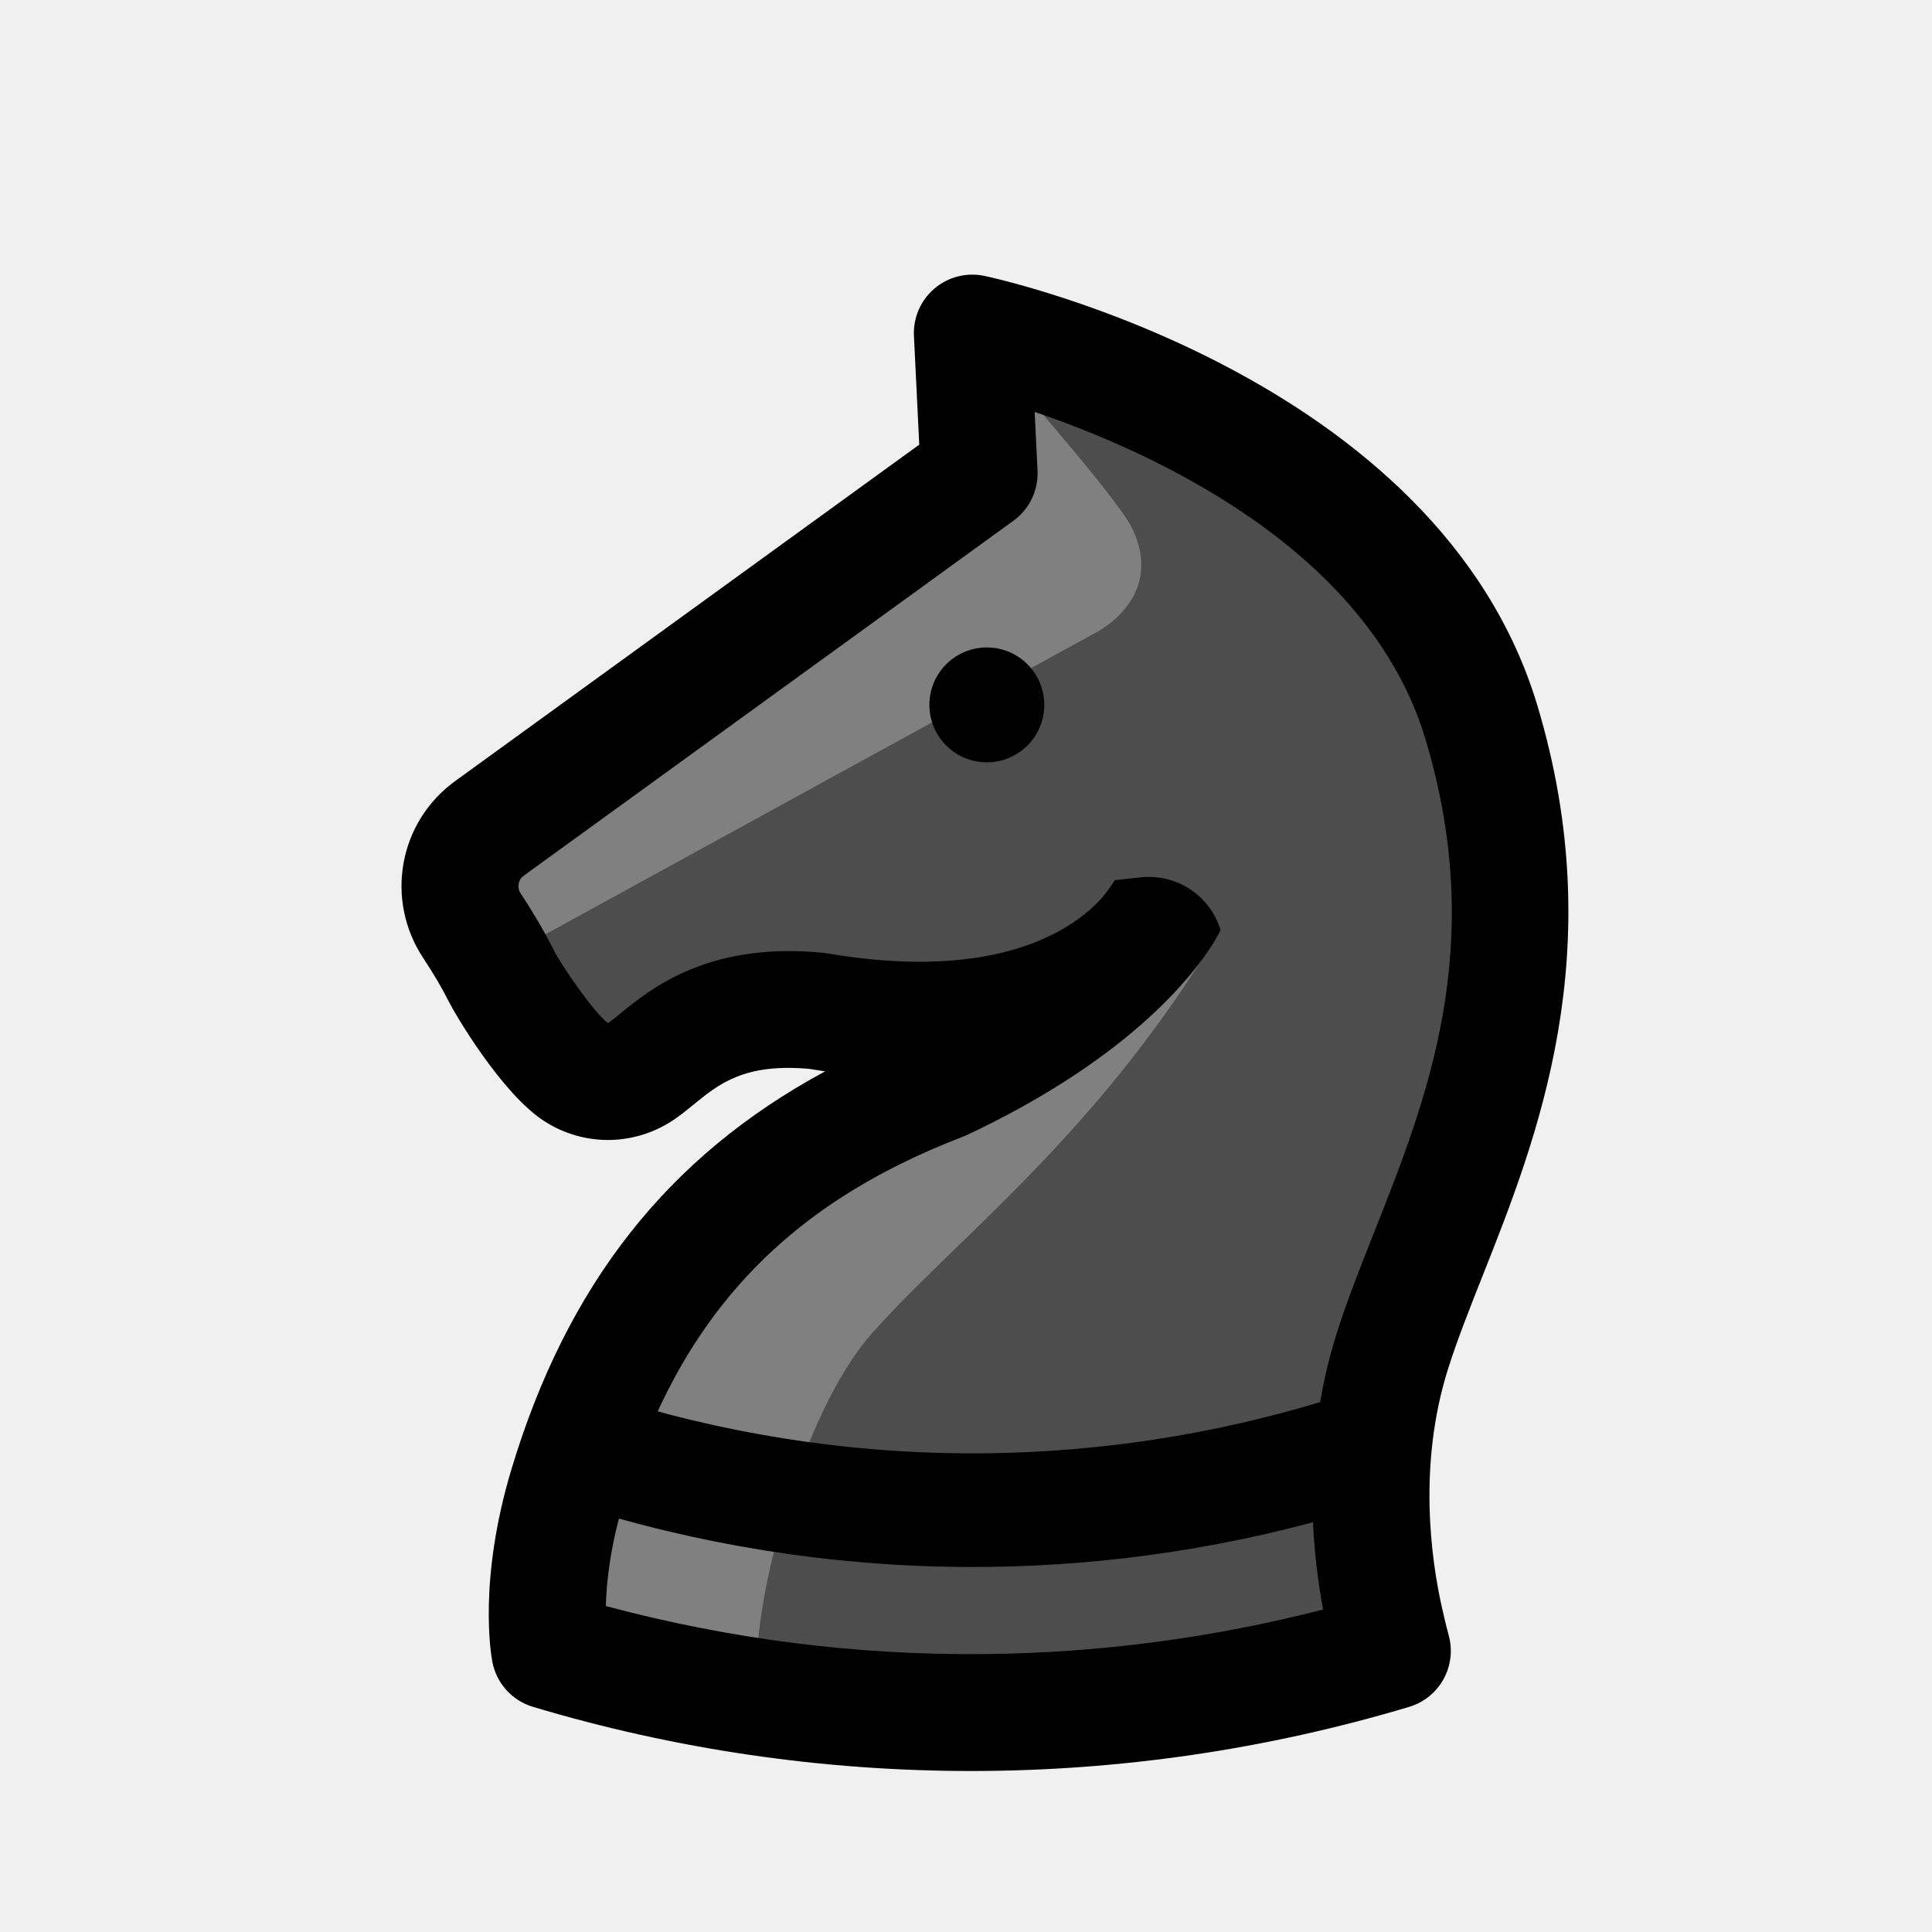
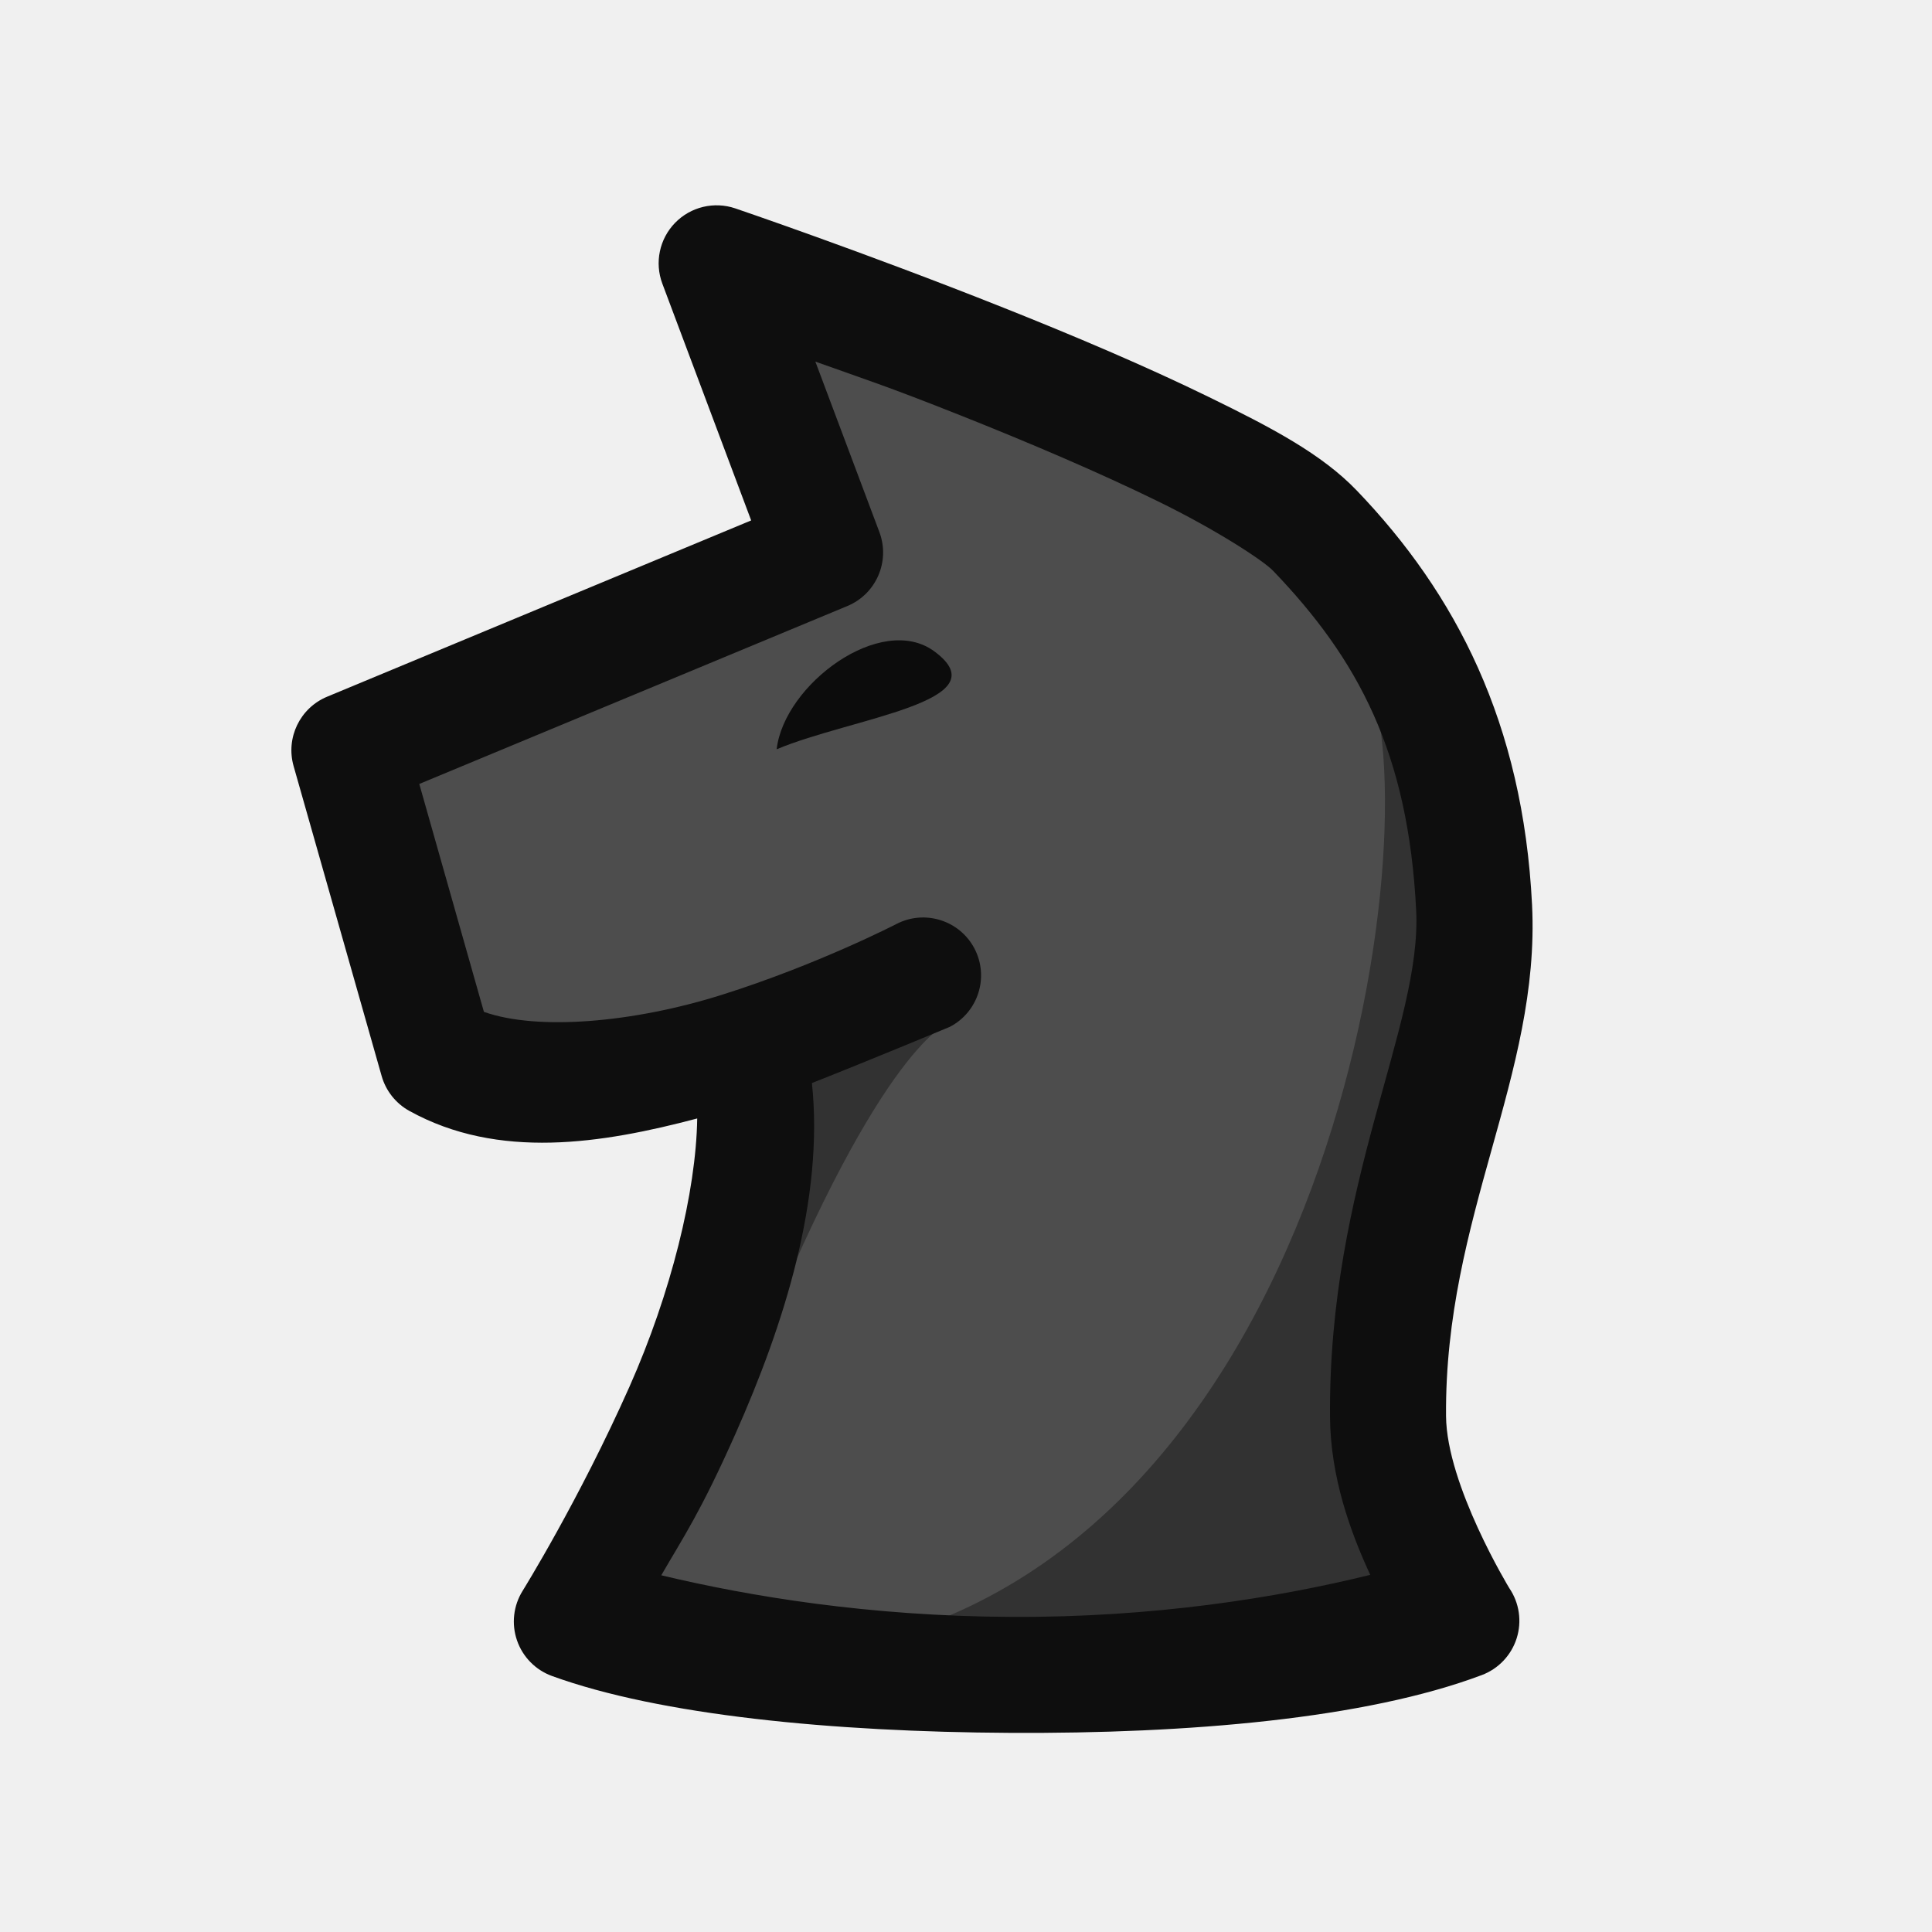
- <svg xmlns="http://www.w3.org/2000/svg" width="100" height="100" viewBox="-50 -92.5 398.041 510.02">
-   <defs>
-     <clipPath id="a">
-       <path d="M0 0h308.04v395.02H0Zm0 0" />
-     </clipPath>
-   </defs>
-   <path d="M39.137 363.309A388.405 388.405 0 0 0 154.3 379.574a388.308 388.308 0 0 0 107.273-16.265c-.46-1.676-1.168-4.52-1.96-8.055-2.997-13.32-7.415-41.418 1.96-71.074 12.856-40.664 45.926-91.262 23.52-165.95C261.355 39.102 150.688 15.426 150.688 15.426l1.804 37.047-129.273 93.71c-8.203 5.946-10.196 17.286-4.606 25.731 2.653 4.008 5.399 8.54 7.723 13.191 2.281 4.56 13.035 21.09 19.71 25.391 5.415 3.492 12.392 3.277 17.63-.473 7.957-5.695 17.949-18.37 45.96-15.66 74.094 12.649 92.555-27.765 92.555-27.765s-11.746 24.125-59.527 46.586c-49.809 19.105-82.34 51.632-98.887 106.687-7.894 26.258-4.64 43.438-4.64 43.438" style="stroke:none;fill-rule:nonzero;fill:#4d4d4d;fill-opacity:1" transform="translate(0 -20)" />
-   <path d="m27.363 179.965 156.09-85.555s18.512-9.254 9.254-27.765c-4.137-8.278-35.766-44.024-35.766-44.024v37.024L18.11 161.453ZM215.559 173.797c-31.88 53.473-70.102 81.402-91.7 106.082-18.03 20.61-31.027 69.433-30 90 .621 12.367-51.07-9.945-51.07-9.945l13.371-63.762 27.766-52.445 45.25-32.91Zm0 0" style="stroke:none;fill-rule:nonzero;fill:gray;fill-opacity:1" transform="translate(0 -20)" />
-   <g clip-path="url(#a)" transform="translate(0 -20)">
-     <path d="M53.941 351.473c32.7 8.757 66.344 13.035 100.204 12.675 30.082-.304 60-4.257 89.136-11.757-3.523-18.965-5.113-45.344 3.586-72.86 2.738-8.664 6.223-17.457 9.914-26.765 14.024-35.391 29.918-75.5 13.54-130.102-15.09-50.297-72.45-76.008-103.173-86.418l.754 15.473a15.42 15.42 0 0 1-6.355 13.242L32.27 158.67c-1.485 1.079-1.836 3.157-.793 4.727 3.402 5.137 6.312 10.122 8.656 14.813 2.078 4.156 10.75 16.676 14.297 19.336.082.031.195-.016.27-.067.796-.574 1.82-1.406 3-2.37 8.144-6.645 23.296-19.012 53.421-16.102.371.035.742.086 1.11.148 45.761 7.813 65.562-6.71 72.69-14.64 2.49-3.047 3.497-4.871 3.532-4.934-.094.172-.133.262-.133.262l6.844-.739c9.445-1.023 18.285 4.813 21.059 13.899-.032.066-.086.184-.164.344a20.9 20.9 0 0 1-.403.785c-.539 1.02-1.465 2.633-2.851 4.633-6.563 9.597-24.02 29.78-63.578 48.379-.34.16-.688.308-1.04.44-47.343 18.157-74.988 47.99-89.64 96.727-3.43 11.422-4.434 20.801-4.606 27.16m96.407 43.548a403.362 403.362 0 0 1-115.63-16.93 15.426 15.426 0 0 1-10.738-11.91c-.406-2.137-3.703-21.723 5.024-50.746 14.648-48.723 41.254-82.68 82.824-105.106a201.598 201.598 0 0 1-4.2-.66c-17.093-1.535-23.87 3.996-30.421 9.344-1.453 1.187-2.96 2.414-4.55 3.554-10.466 7.493-24.196 7.844-34.97.895-11.312-7.293-23.675-28.508-25.148-31.457-1.789-3.578-4.074-7.473-6.789-11.574-10.191-15.395-6.496-35.926 8.414-46.735L136.68 44.883l-1.403-28.707A15.427 15.427 0 0 1 153.914.34c4.883 1.043 119.895 26.586 145.957 113.457 19.457 64.867-.117 114.266-14.41 150.332-3.48 8.785-6.77 17.082-9.176 24.703-8.027 25.39-4.465 50.398-1.62 63.043.96 4.29 1.608 6.7 1.784 7.336 2.227 8.09-2.414 16.476-10.453 18.879a403.563 403.563 0 0 1-115.648 16.93" style="stroke:none;fill-rule:nonzero;fill:#000;fill-opacity:1" />
+ <svg xmlns="http://www.w3.org/2000/svg" width="100" height="100" viewBox="0 0 26.458 26.458" version="1.1" id="svg1">
+   <defs id="defs1" />
+   <rect style="display:none;fill:#dc0000;fill-opacity:0.097;stroke:none;stroke-width:1.587;stroke-linecap:round;stroke-linejoin:round;stroke-miterlimit:6.6;stroke-dasharray:none;stroke-opacity:1" id="rect36" width="21.167" height="21.167" x="2.646" y="2.646" />
+   <g id="layer1">
+     <g id="g25" style="display:none;opacity:1" transform="matrix(0.1170593,0,0,0.1170593,0.9379531,1.250994)">
+       <path style="color:#000000;fill:#e6e6e6;fill-opacity:1;stroke-linecap:round;stroke-linejoin:round;stroke-miterlimit:6.6;-inkscape-stroke:none" d="m 93.338,77.252 c 0,0 -1.474,23.856 -18.693,53.153 -14.418,24.531 -16.051,44.457 -16.051,44.457 0,0 15.684,6.885 46.322,7.684 l -5.9e-4,0.006 c 0.029,-7.4e-4 0.055,-0.002 0.084,-0.003 0.029,7.4e-4 0.055,0.002 0.084,0.003 l -5.9e-4,-0.006 c 30.639,-0.8 46.323,-7.684 46.323,-7.684 0,0 -1.633,-19.926 -16.051,-44.457 -17.219,-29.297 -18.693,-53.153 -18.693,-53.153 l -11.457,1.499 z m 11.745,105.301 0.006,0.052 0.009,-0.052 c -0.006,-1.4e-4 -0.01,-4.3e-4 -0.015,-5.6e-4 z m -0.168,0 c -0.004,1.2e-4 -0.009,4.4e-4 -0.015,5.6e-4 l 0.009,0.052 z" id="path29" />
+       <path style="fill:#cbcbcb;fill-opacity:1;stroke:none;stroke-width:4.103;stroke-linecap:round;stroke-linejoin:round;stroke-miterlimit:6.6;stroke-dasharray:none;stroke-opacity:1" d="m 99.081,92.239 c 17.045,1.419 28.569,62.847 20.351,89.107 l 33.122,-6.26 -6.708,-25.91 -12.72,-20.467 -12.324,-42.086" id="path19" />
+       <path style="color:#000000;fill:#0d0d0d;stroke-linecap:round;stroke-linejoin:round;stroke-miterlimit:6.6;-inkscape-stroke:none" d="m 94.188,70.525 a 6.781,6.781 0 0 0 -7.617,6.309 c 0,0 -1.282,22.078 -17.771,50.135 -15.117,25.721 -16.963,47.34 -16.963,47.34 a 6.781,6.781 0 0 0 4.033,6.762 c 0,0 17.278,7.429 48.871,8.254 l -0.195,-0.221 a 6.781,6.781 0 0 0 0.318,0.133 l -0.484,-0.59 a 6.781,6.781 0 0 0 0.105,-0.004 l -0.027,-0.029 a 6.781,6.781 0 0 0 0.492,0.016 6.781,6.781 0 0 0 0.068,-0.004 v 0.006 a 6.781,6.781 0 0 0 0.59,0.016 l -0.527,0.641 -0.145,-0.154 -0.019,0.127 a 6.781,6.781 0 0 0 0.111,0.045 6.781,6.781 0 0 0 0.043,-0.006 l -0.016,0.018 a 6.781,6.781 0 0 0 0.023,0.01 h -0.031 l -0.004,0.006 c 0.104,-0.002 0.041,-0.002 0.045,-0.002 a 6.781,6.781 0 0 0 0.002,0.002 c 0.024,-6.3e-4 0.011,-0.001 0.029,-0.002 0.073,-0.002 0.136,-0.005 0.115,-0.004 h -0.119 l -0.027,-0.029 a 6.781,6.781 0 0 0 0.223,-0.031 l -0.051,0.059 c 31.593,-0.824 48.871,-8.254 48.871,-8.254 a 6.781,6.781 0 0 0 4.033,-6.762 c 0,0 -1.846,-21.619 -16.963,-47.34 C 124.711,98.912 123.43,76.834 123.43,76.834 a 6.781,6.781 0 0 0 -7.648,-6.307 l -10.592,1.387 z m 4.824,14.277 5.342,0.676 a 6.781,6.781 0 0 0 1.73,-0.004 l 4.91,-0.643 c 1.652,9.529 6.044,27.79 18.516,49.01 9.542,16.236 12.965,29.566 14.268,36.441 -6.218,1.927 -18.625,4.945 -38.777,5.48 -20.152,-0.535 -32.56,-3.554 -38.777,-5.48 1.303,-6.876 4.725,-20.206 14.268,-36.441 12.483,-21.238 16.873,-39.518 18.521,-49.039 z m 5.73,90.971 0.004,0.006 a 6.781,6.781 0 0 0 -0.002,0 6.781,6.781 0 0 0 -0.031,-0.004 c -0.128,0.004 -0.024,-4.5e-4 0.029,-0.002 z m -6.281,5.668 0.359,0.01 a 6.781,6.781 0 0 0 -0.086,0.322 z m 0.252,0.41 a 6.781,6.781 0 0 0 -0.111,0.426 l -0.379,-0.41 z m 6.197,7.443 -0.004,0.027 a 6.781,6.781 0 0 0 0.023,-0.004 z m -0.084,0.033 c -0.063,-0.002 -0.062,-9.3e-4 0.021,0.002 a 6.781,6.781 0 0 0 0.016,-0.002 z m 0.078,0 v 0.004 c -0.157,-0.004 -0.112,-0.003 0.037,0 l -0.004,-0.004 z" id="path30" />
+       <path style="color:#000000;fill:#e5e5e5;fill-opacity:1;stroke-linecap:round;stroke-linejoin:round;stroke-miterlimit:6.6;-inkscape-stroke:none" d="M 102.864,91.758 A 34.911,34.911 0 0 1 70.143,58.818 34.911,34.911 0 0 1 99.079,22.507 34.911,34.911 0 0 1 138.492,47.05 34.911,34.911 0 0 1 118.671,89.037" id="path34" />
+       <path style="fill:#cbcbcb;fill-opacity:1;stroke:none;stroke-width:3.925;stroke-linecap:round;stroke-linejoin:round;stroke-miterlimit:6.6;stroke-dasharray:none;stroke-opacity:1" d="m 92.531,88.681 c 0,0 40.591,-6.192 36.02,-50.505 13.731,9.735 2.646,33.926 2.646,33.926 l -7.647,11.13 -9.406,7.929 c 0,0 -13.964,6.759 -21.613,-2.481 z" id="path16" />
+       <path style="color:#000000;fill:#0d0d0d;stroke-linecap:round;stroke-linejoin:round;stroke-miterlimit:6.6;-inkscape-stroke:none" d="m 146.544,60.35 c 0.422,-5.004 -0.057,-10.153 -1.548,-15.215 -5.962,-20.246 -26.269,-32.891 -47.068,-29.31 -20.8,3.581 -35.707,22.288 -34.555,43.363 1.152,21.074 18.01,38.046 39.076,39.339 3.738,0.229 6.953,-2.615 7.183,-6.353 0.23,-3.738 -2.614,-6.955 -6.353,-7.184 C 88.973,84.111 77.695,72.758 76.913,58.447 76.131,44.135 86.104,31.622 100.229,29.19 c 14.125,-2.432 27.71,6.027 31.759,19.776 4.049,13.749 -2.783,28.22 -15.971,33.831 -3.446,1.466 -4.394,5.317 -3.636,8.883 0.779,3.669 5.499,5.062 8.945,3.597 14.566,-6.197 23.952,-19.915 25.219,-34.927 z" id="path35" />
+     </g>
+     <g id="g50" style="display:none;opacity:0.5">
+       <path style="color:#000000;fill:#4d4d4d;fill-opacity:1;stroke-linecap:round;stroke-linejoin:round;stroke-miterlimit:6.6;-inkscape-stroke:none" d="M 9.942,19.914 C 7.365,18.43 6.109,14.664 6.879,11.797 7.649,8.931 11.383,6.061 13.229,3.733 c 1.881,2.3 5.58,5.197 6.35,8.064 0.77,2.867 -0.486,6.668 -3.063,8.152" id="path46" />
+       <path style="fill:#343434;fill-opacity:1;stroke:none;stroke-width:1.587;stroke-linecap:round;stroke-linejoin:round;stroke-miterlimit:6.6;stroke-dasharray:none;stroke-opacity:1" d="m 12.14,19.87 c 4.11,-0.668 7.247,-6.231 6.784,-9.44 l 0.726,5.759 -2.768,3.641 z" id="path45" />
+       <path style="color:#000000;fill:#0d0d0d;stroke-linecap:round;stroke-linejoin:round;stroke-miterlimit:6.6;-inkscape-stroke:none" d="M 13.223,2.939 A 0.794,0.794 0 0 0 12.607,3.24 C 11.747,4.325 10.355,5.628 9.066,7.025 7.778,8.422 6.563,9.912 6.111,11.592 5.24,14.836 6.561,18.884 9.545,20.602 A 0.794,0.794 0 0 0 10.629,20.311 0.794,0.794 0 0 0 10.338,19.227 C 8.167,17.977 6.976,14.494 7.645,12.004 7.963,10.817 9.002,9.438 10.234,8.102 c 1.021,-1.107 2.076,-2.166 2.996,-3.211 0.927,1.034 1.987,2.088 3.006,3.199 1.227,1.339 2.256,2.724 2.576,3.914 0.668,2.488 -0.526,6.011 -2.691,7.258 a 0.794,0.794 0 0 0 -0.293,1.084 0.794,0.794 0 0 0 1.084,0.291 c 2.988,-1.721 4.305,-5.799 3.434,-9.045 C 19.895,9.916 18.691,8.417 17.406,7.016 16.121,5.614 14.726,4.31 13.844,3.23 A 0.794,0.794 0 0 0 13.223,2.939 Z" id="path47" />
+       <path style="color:#000000;fill:#4d4d4d;fill-opacity:1;stroke-linecap:round;stroke-linejoin:round;stroke-miterlimit:6.6;-inkscape-stroke:none" d="m 16.026,19.842 h 0.846 c 0.637,0 1.151,0.499 1.151,1.119 v 0.646 c 0,0.62 -0.513,1.119 -1.151,1.119 H 9.587 c -0.637,0 -1.151,-0.499 -1.151,-1.119 v -0.646 c 0,-0.62 0.513,-1.119 1.151,-1.119 h 3.831" id="path51" />
+       <path style="fill:#323232;fill-opacity:1;stroke:none;stroke-width:1.587;stroke-linecap:round;stroke-linejoin:round;stroke-miterlimit:6.6;stroke-dasharray:none;stroke-opacity:1" d="m 14.424,19.553 c -0.261,1.086 -0.603,2.401 -3.517,2.922 l 6.809,0.185 -0.041,-2.915 z" id="path48" />
+       <path style="color:#000000;fill:#0d0d0d;stroke-linecap:round;stroke-linejoin:round;stroke-miterlimit:6.6;-inkscape-stroke:none" d="m 9.586,19.049 c -1.052,0 -1.943,0.854 -1.943,1.912 v 0.646 c 0,1.058 0.892,1.912 1.943,1.912 h 7.285 c 1.052,0 1.945,-0.854 1.945,-1.912 v -0.646 c 0,-1.058 -0.894,-1.912 -1.945,-1.912 h -0.846 c -0.438,4.31e-4 -0.793,0.355 -0.793,0.793 -6.48e-4,0.439 0.354,0.794 0.793,0.795 h 0.846 c 0.223,0 0.357,0.143 0.357,0.324 v 0.646 c 0,0.182 -0.134,0.324 -0.357,0.324 H 9.586 c -0.223,0 -0.355,-0.143 -0.355,-0.324 v -0.646 c 0,-0.182 0.132,-0.324 0.355,-0.324 h 4.361 c 0.439,-4.31e-4 0.794,-0.356 0.793,-0.795 -4.31e-4,-0.438 -0.355,-0.793 -0.793,-0.793 z" id="path52" />
+       <path style="fill:#4d4d4d;fill-opacity:1;stroke:#0d0d0d;stroke-width:1.587;stroke-linecap:round;stroke-linejoin:round;stroke-miterlimit:6.6;stroke-dasharray:none;stroke-opacity:1" d="m 17.282,8.203 c 0,0 0.735,4.566 -2.626,7.032" id="path39" />
+     </g>
+     <g id="g6">
+       <path style="color:#000000;fill:#4d4d4d;stroke-linecap:round;stroke-linejoin:round;stroke-miterlimit:6.6;-inkscape-stroke:none" d="m 12.642,13.358 c 0,0 -4.512,2.345 -6.652,1.161 L 4.786,10.275 11.3,7.566 9.814,3.605 c 0,0 6.954,2.369 8.195,3.662 1.257,1.311 2.063,2.834 2.178,5.164 0.097,1.959 -1.201,4.003 -1.177,6.968 0.011,1.335 1.005,2.798 1.005,2.798 -2.759,1.039 -9.643,0.931 -12.182,0.008 0,0 3.194,-5.124 2.537,-7.77" id="path1" />
+       <path style="fill:#323232;fill-opacity:1;stroke:none;stroke-width:1.562;stroke-linecap:round;stroke-linejoin:round;stroke-miterlimit:6.6" d="m 10.2,14.397 0.21,4.013 c 1.681,-4.136 2.586,-4.404 2.586,-4.404 z" id="path4" />
+       <path style="fill:#323232;fill-opacity:1;stroke:none;stroke-width:1.562;stroke-linecap:round;stroke-linejoin:round;stroke-miterlimit:6.6" d="M 18.715,9.228 C 19.63,11.296 18.248,21.521 11.299,22.61 l 8.403,-0.408 -0.391,-6.597 0.912,-5.689 z" id="path3" />
+       <path style="color:#000000;fill:#0e0e0e;stroke-linecap:round;stroke-linejoin:round;stroke-miterlimit:6.6;-inkscape-stroke:none" d="M 10.07,2.854 A 0.794,0.794 0 0 0 9.07,3.883 L 10.287,7.127 4.48,9.541 A 0.794,0.794 0 0 0 4.021,10.492 l 1.205,4.242 a 0.794,0.794 0 0 0 0.379,0.479 c 1.221,0.676 2.643,0.448 3.943,0.104 -0.015,1.004 -0.36,2.396 -0.928,3.674 -0.691,1.554 -1.463,2.795 -1.463,2.795 a 0.794,0.794 0 0 0 0.402,1.166 c 1.477,0.537 3.838,0.766 6.275,0.779 2.438,0.013 4.865,-0.192 6.457,-0.791 A 0.794,0.794 0 0 0 20.67,21.75 c 0,0 -0.86,-1.412 -0.867,-2.357 -0.022,-2.73 1.293,-4.665 1.178,-7 C 20.857,9.897 19.934,8.129 18.582,6.719 18.099,6.215 17.409,5.854 16.553,5.436 15.696,5.017 14.698,4.594 13.74,4.213 11.824,3.45 10.07,2.854 10.07,2.854 Z m 1.096,2.098 c 0.678,0.243 0.952,0.325 1.986,0.736 0.936,0.372 1.907,0.786 2.703,1.176 0.797,0.389 1.442,0.81 1.58,0.953 1.162,1.211 1.852,2.49 1.959,4.654 0.078,1.582 -1.205,3.734 -1.18,6.934 0.006,0.823 0.28,1.577 0.551,2.162 -1.283,0.316 -2.974,0.586 -4.92,0.576 -1.942,-0.01 -3.576,-0.28 -4.789,-0.57 0.303,-0.525 0.535,-0.856 1.016,-1.938 0.662,-1.489 1.214,-3.215 1.047,-4.803 0.877,-0.347 1.889,-0.77 1.889,-0.77 a 0.794,0.794 0 0 0 0.338,-1.07 0.794,0.794 0 0 0 -1.07,-0.338 c 0,0 -1.076,0.556 -2.395,0.971 -1.209,0.38 -2.517,0.493 -3.254,0.232 L 5.742,10.736 11.605,8.299 a 0.794,0.794 0 0 0 0.438,-1.012 z" id="path6" />
+       <path style="fill:#0c0c0c;fill-opacity:1;stroke:none;stroke-width:1.562;stroke-linecap:round;stroke-linejoin:round;stroke-miterlimit:6.6" d="M 10.636,10.261 C 10.739,9.37 12.07,8.386 12.795,8.92 13.729,9.608 11.668,9.828 10.636,10.261 Z" id="path2" />
+     </g>
  </g>
-   <path d="M-.001.001a333.014 333.014 0 0 1 100.168-14.058A332.845 332.845 0 0 1 191.55 0" style="fill-rule:nonzero;fill:#fff;fill-opacity:1;stroke-width:30;stroke-linecap:round;stroke-linejoin:round;stroke:#000;stroke-opacity:1;stroke-miterlimit:10" transform="matrix(1 0 0 -1 55.005 292.08)" />
-   <path d="M169.684 113.578c0 8.375-6.79 15.164-15.164 15.164-8.375 0-15.165-6.789-15.165-15.164s6.79-15.16 15.165-15.16 15.164 6.785 15.164 15.16" style="stroke:none;fill-rule:nonzero;fill:#000;fill-opacity:1" transform="translate(0 -20)" />
</svg>
